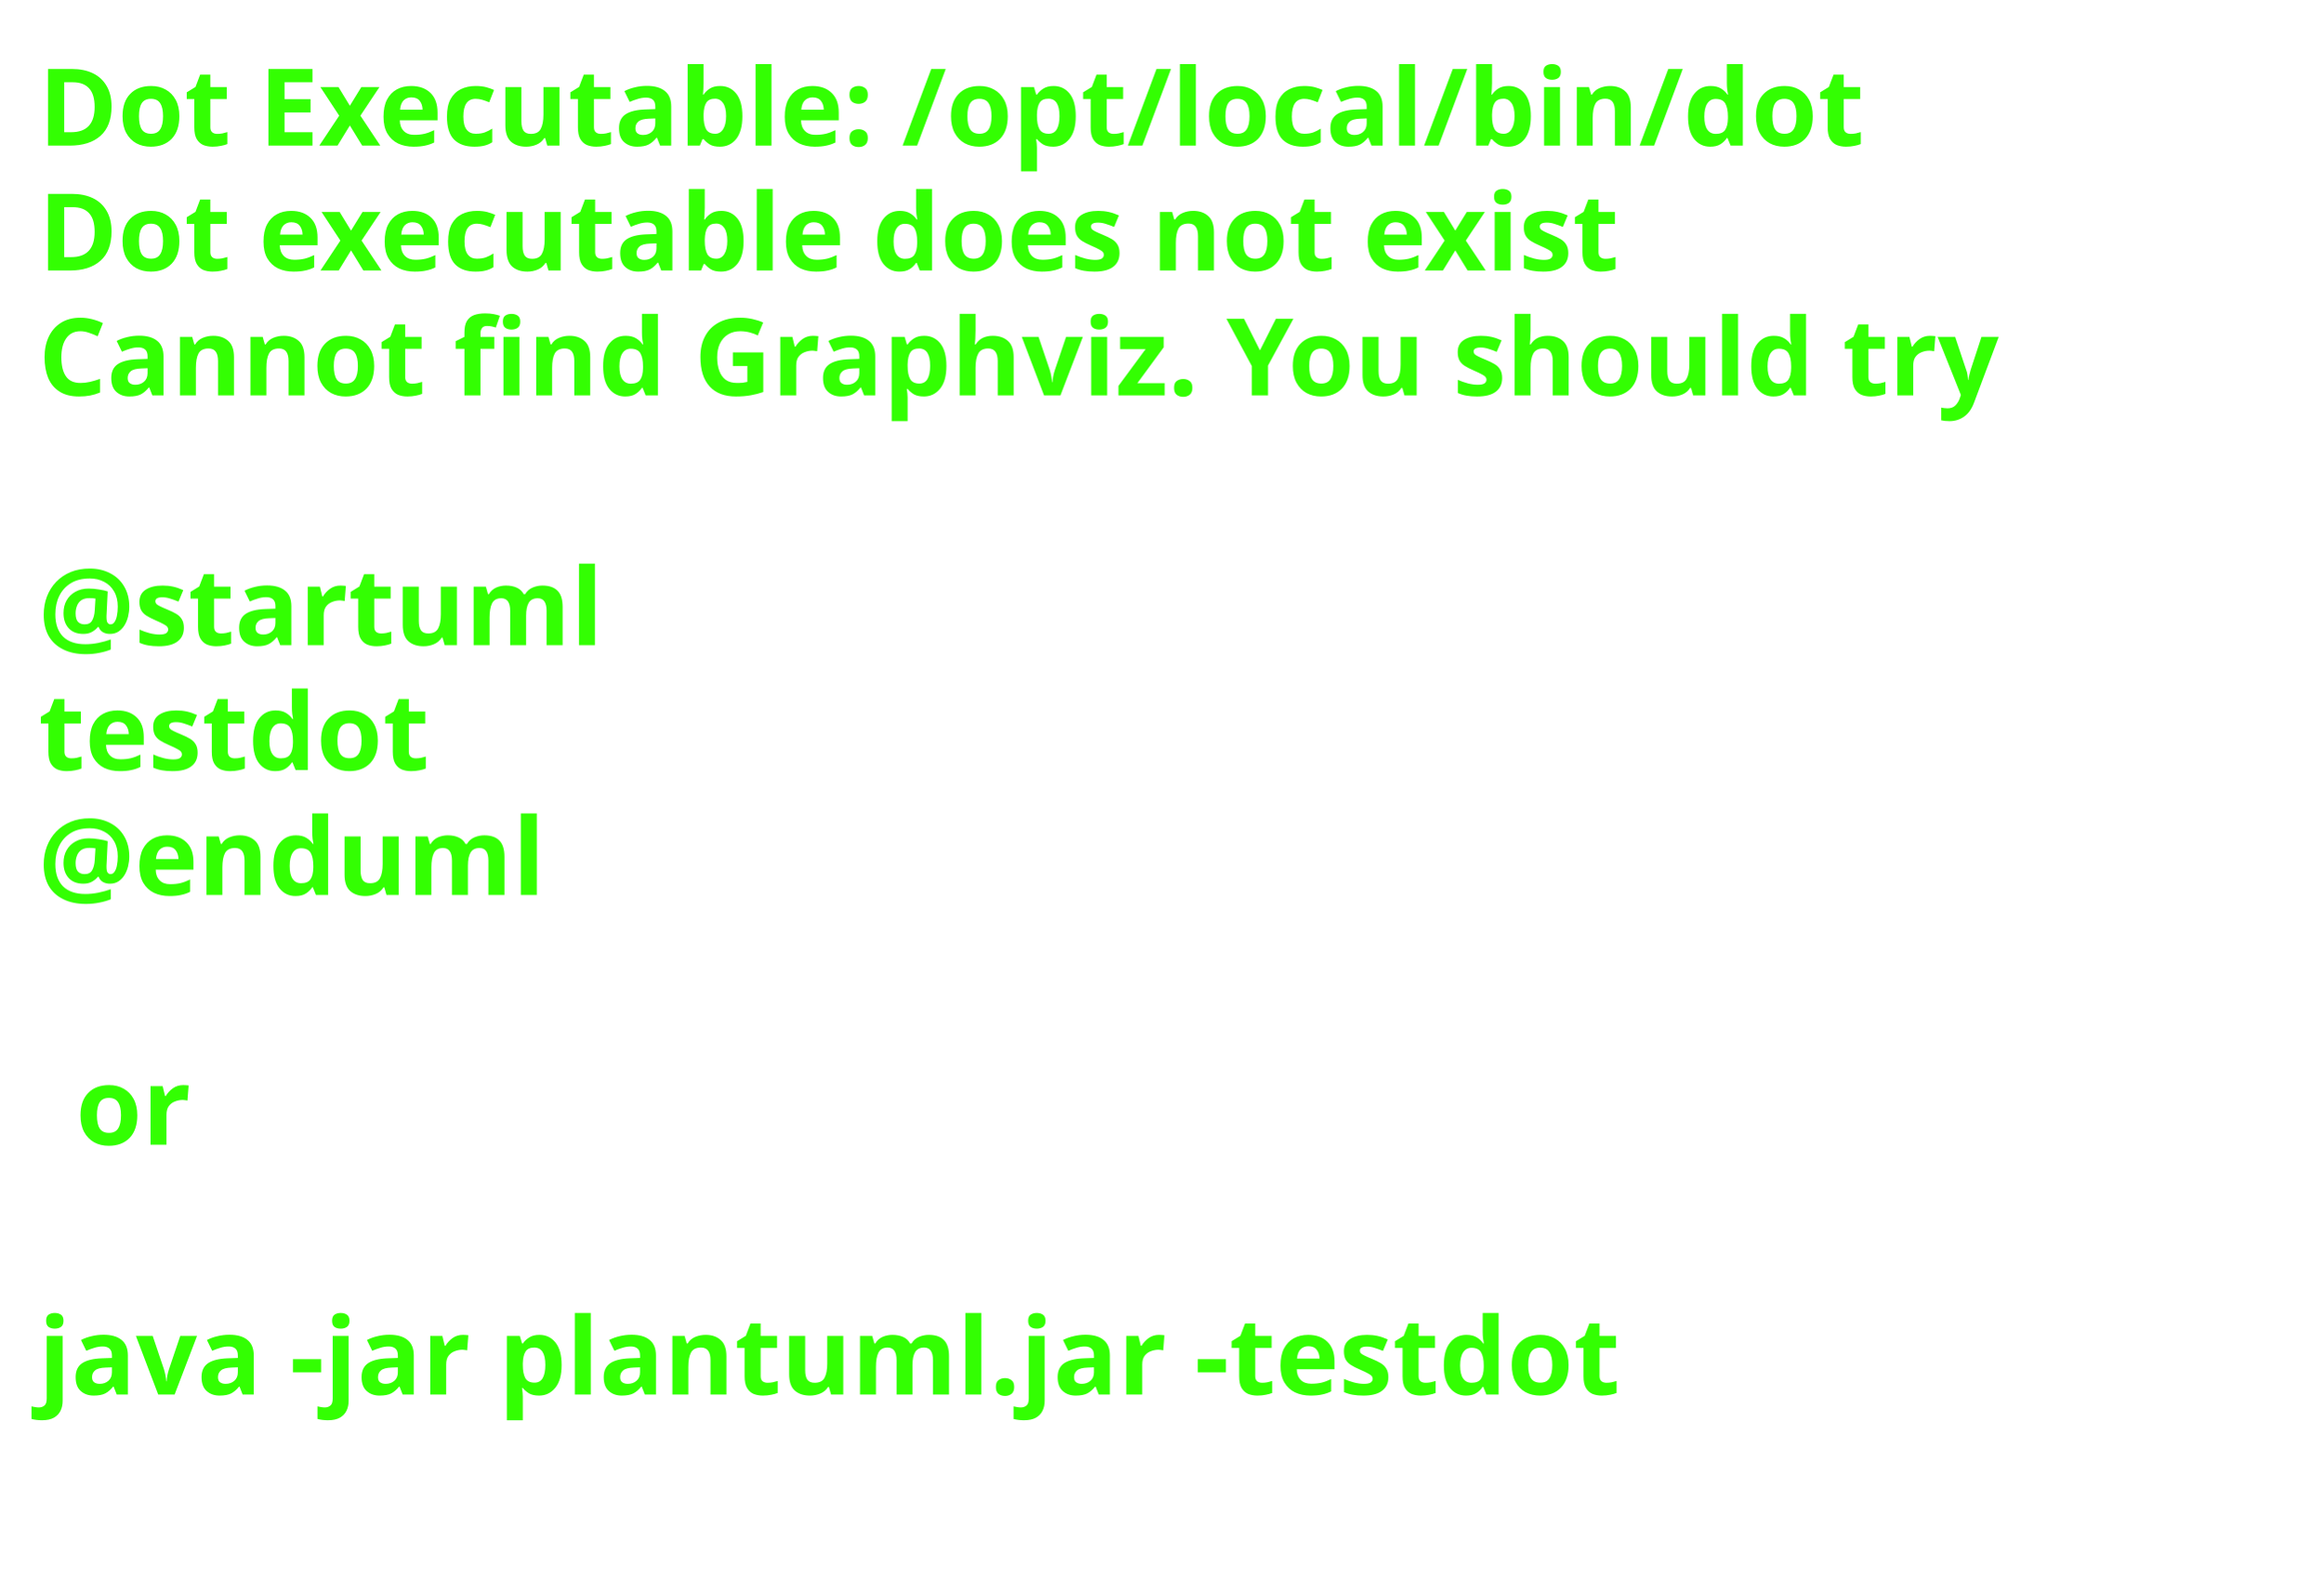
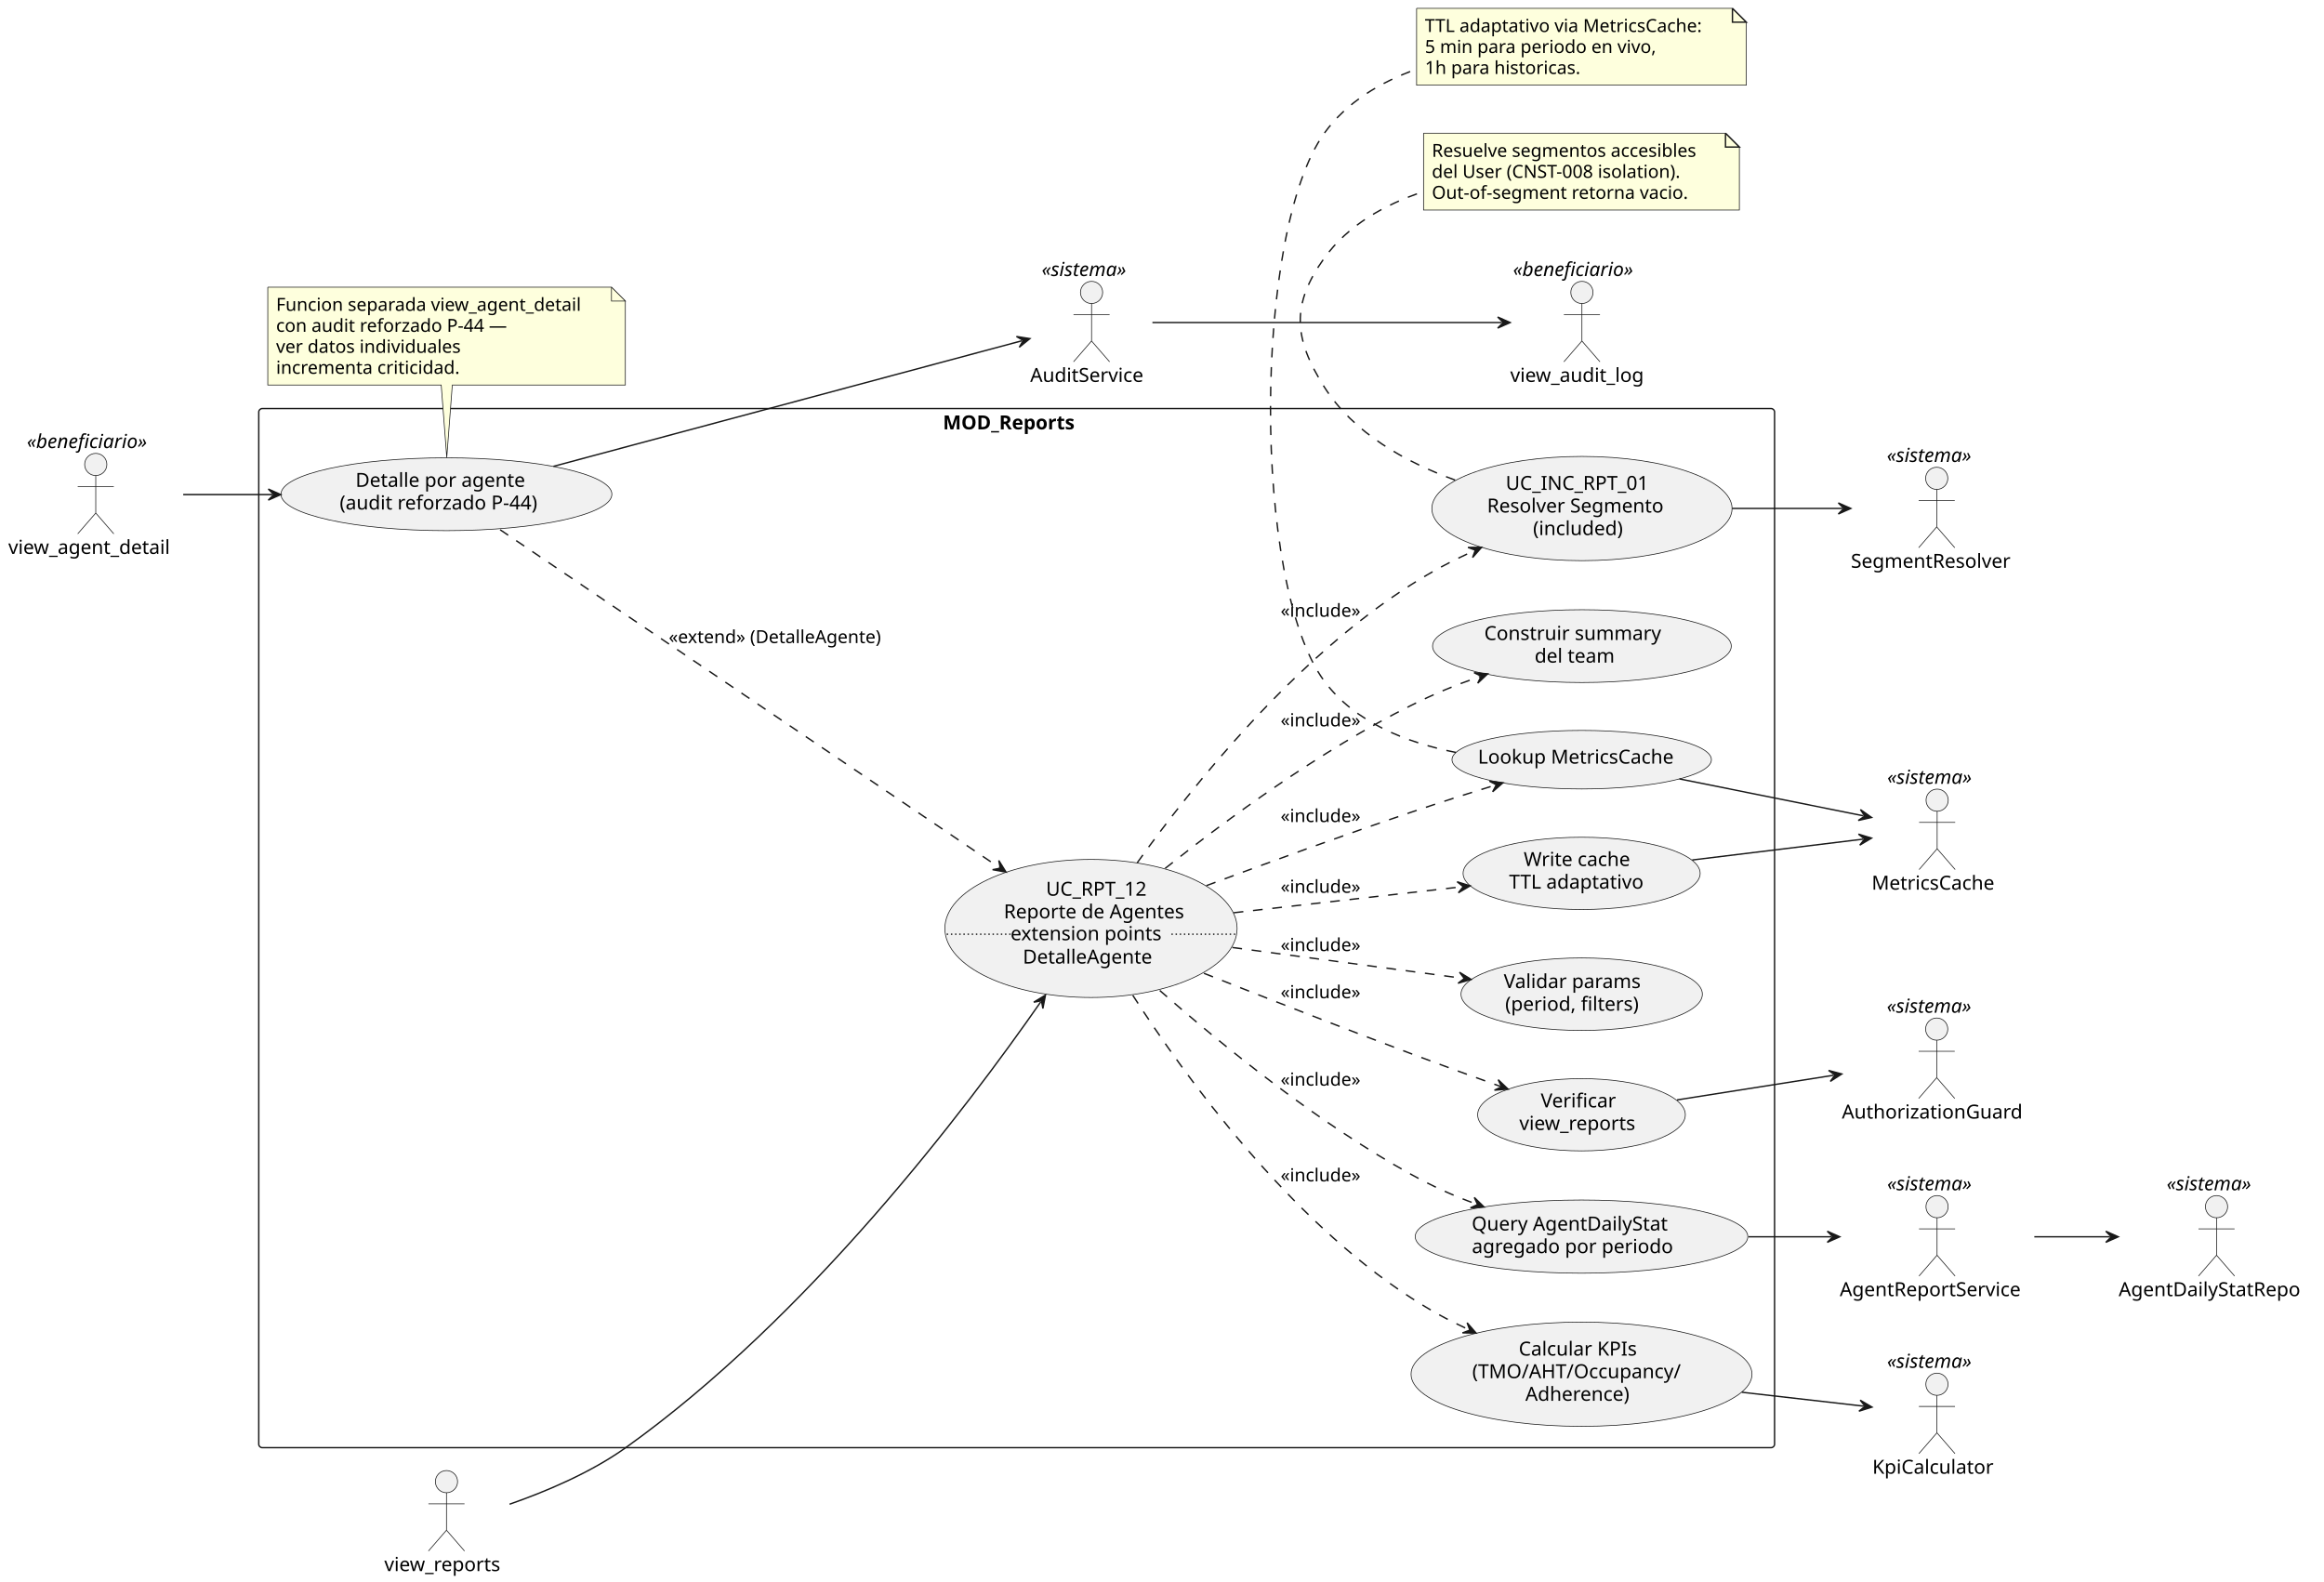
- <svg xmlns="http://www.w3.org/2000/svg" contentStyleType="text/css" height="206px" preserveAspectRatio="none" style="width:303px;height:206px;background:#FFFFFF;" version="1.1" viewBox="0 0 303 206" width="303px" zoomAndPan="magnify">
+ <svg xmlns="http://www.w3.org/2000/svg" contentStyleType="text/css" height="1140px" preserveAspectRatio="none" style="width:1675px;height:1140px;background:#FFFFFF;" version="1.1" viewBox="0 0 1675 1140" width="1675px" zoomAndPan="magnify">
  <defs />
  <g>
-     <text fill="#33FF02" font-family="sans-serif" font-size="14" font-weight="bold" lengthAdjust="spacing" textLength="264.954" x="5" y="19">Dot Executable: /opt/local/bin/dot</text>
-     <text fill="#33FF02" font-family="sans-serif" font-size="14" font-weight="bold" lengthAdjust="spacing" textLength="236.264" x="5" y="35.297">Dot executable does not exist</text>
-     <text fill="#33FF02" font-family="sans-serif" font-size="14" font-weight="bold" lengthAdjust="spacing" textLength="291.587" x="5" y="51.594">Cannot find Graphviz. You should try</text>
-     <text fill="#33FF02" font-family="sans-serif" font-size="14" font-weight="bold" lengthAdjust="spacing" textLength="4.874" x="5" y="67.891"> </text>
-     <text fill="#33FF02" font-family="sans-serif" font-size="14" font-weight="bold" lengthAdjust="spacing" textLength="81.423" x="5" y="84.188">@startuml</text>
-     <text fill="#33FF02" font-family="sans-serif" font-size="14" font-weight="bold" lengthAdjust="spacing" textLength="57.545" x="5" y="100.484">testdot</text>
-     <text fill="#33FF02" font-family="sans-serif" font-size="14" font-weight="bold" lengthAdjust="spacing" textLength="72.837" x="5" y="116.781">@enduml</text>
-     <text fill="#33FF02" font-family="sans-serif" font-size="14" font-weight="bold" lengthAdjust="spacing" textLength="4.874" x="5" y="133.078"> </text>
-     <text fill="#33FF02" font-family="sans-serif" font-size="14" font-weight="bold" lengthAdjust="spacing" textLength="16.523" x="9.874" y="149.375">or</text>
-     <text fill="#33FF02" font-family="sans-serif" font-size="14" font-weight="bold" lengthAdjust="spacing" textLength="4.874" x="5" y="165.672"> </text>
-     <text fill="#33FF02" font-family="sans-serif" font-size="14" font-weight="bold" lengthAdjust="spacing" textLength="234.507" x="5" y="181.969">java -jar plantuml.jar -testdot</text>
-     <text fill="#33FF02" font-family="sans-serif" font-size="14" font-weight="bold" lengthAdjust="spacing" textLength="4.874" x="5" y="198.266"> </text>
+     <g id="cluster_MOD_Reports">
+       <rect fill="none" height="749" rx="2.5" ry="2.5" style="stroke:#181818;stroke-width:1.0;" width="1092.5" x="186.5" y="294.5" />
+       <text fill="#000000" font-family="sans-serif" font-size="14" font-weight="bold" lengthAdjust="spacing" textLength="106.299" x="679.601" y="309.495">MOD_Reports</text>
+     </g>
+     <g id="elem_UC_RPT_12">
+       <ellipse cx="786.317" cy="669.258" fill="#F1F1F1" rx="105.317" ry="49.758" style="stroke:#181818;stroke-width:0.5;" />
+       <text fill="#000000" font-family="sans-serif" font-size="14" lengthAdjust="spacing" textLength="78.559" x="753.901" y="645.659">UC_RPT_12</text>
+       <text fill="#000000" font-family="sans-serif" font-size="14" lengthAdjust="spacing" textLength="139.398" x="723.481" y="661.956">Reporte de Agentes</text>
+       <text fill="#000000" font-family="sans-serif" font-size="14" lengthAdjust="spacing" textLength="99.907" x="737.208" y="694.55">DetalleAgente</text>
+       <line style="stroke:#181818;stroke-width:1.0;stroke-dasharray:1.0,2.0;" x1="682.367" x2="728.345" y1="673.406" y2="673.406" />
+       <text fill="#000000" font-family="sans-serif" font-size="14" lengthAdjust="spacing" textLength="115.944" x="728.345" y="677.753">extension points</text>
+       <line style="stroke:#181818;stroke-width:1.0;stroke-dasharray:1.0,2.0;" x1="844.289" x2="890.267" y1="673.406" y2="673.406" />
+     </g>
+     <g id="elem_UC_INC_RPT_01">
+       <ellipse cx="1140.189" cy="366.571" fill="#F1F1F1" rx="108.189" ry="37.571" style="stroke:#181818;stroke-width:0.5;" />
+       <text fill="#000000" font-family="sans-serif" font-size="14" lengthAdjust="spacing" textLength="109.936" x="1085.221" y="353.121">UC_INC_RPT_01</text>
+       <text fill="#000000" font-family="sans-serif" font-size="14" lengthAdjust="spacing" textLength="136.76" x="1071.809" y="369.418">Resolver Segmento</text>
+       <text fill="#000000" font-family="sans-serif" font-size="14" lengthAdjust="spacing" textLength="70.533" x="1104.922" y="385.714">(included)</text>
+     </g>
+     <g id="elem_VERIFICAR_AGR">
+       <ellipse cx="1139.841" cy="803.547" fill="#F1F1F1" rx="74.841" ry="26.047" style="stroke:#181818;stroke-width:0.5;" />
+       <text fill="#000000" font-family="sans-serif" font-size="14" lengthAdjust="spacing" textLength="58.687" x="1110.498" y="798.245">Verificar</text>
+       <text fill="#000000" font-family="sans-serif" font-size="14" lengthAdjust="spacing" textLength="89.599" x="1095.042" y="814.542">view_reports</text>
+     </g>
+     <g id="elem_VALIDAR_PARAMS">
+       <ellipse cx="1139.988" cy="716.632" fill="#F1F1F1" rx="86.988" ry="26.132" style="stroke:#181818;stroke-width:0.5;" />
+       <text fill="#000000" font-family="sans-serif" font-size="14" lengthAdjust="spacing" textLength="106.34" x="1083.818" y="712.231">Validar params</text>
+       <text fill="#000000" font-family="sans-serif" font-size="14" lengthAdjust="spacing" textLength="104.282" x="1084.847" y="728.528">(period, filters)</text>
+     </g>
+     <g id="elem_CACHE_LOOKUP">
+       <ellipse cx="1139.993" cy="547.598" fill="#F1F1F1" rx="93.493" ry="21.099" style="stroke:#181818;stroke-width:0.5;" />
+       <text fill="#000000" font-family="sans-serif" font-size="14" lengthAdjust="spacing" textLength="149.605" x="1065.19" y="550.445">Lookup MetricsCache</text>
+     </g>
+     <g id="elem_QUERY_REPO">
+       <ellipse cx="1139.872" cy="891.375" fill="#F1F1F1" rx="119.872" ry="26.375" style="stroke:#181818;stroke-width:0.5;" />
+       <text fill="#000000" font-family="sans-serif" font-size="14" lengthAdjust="spacing" textLength="152.305" x="1060.72" y="886.974">Query AgentDailyStat</text>
+       <text fill="#000000" font-family="sans-serif" font-size="14" lengthAdjust="spacing" textLength="152.024" x="1060.86" y="903.27">agregado por periodo</text>
+     </g>
+     <g id="elem_CALCULAR_KPIS">
+       <ellipse cx="1139.874" cy="990.571" fill="#F1F1F1" rx="122.874" ry="37.571" style="stroke:#181818;stroke-width:0.5;" />
+       <text fill="#000000" font-family="sans-serif" font-size="14" lengthAdjust="spacing" textLength="90.535" x="1094.606" y="977.121">Calcular KPIs</text>
+       <text fill="#000000" font-family="sans-serif" font-size="14" lengthAdjust="spacing" textLength="157.527" x="1061.11" y="993.418">(TMO/AHT/Occupancy/</text>
+       <text fill="#000000" font-family="sans-serif" font-size="14" lengthAdjust="spacing" textLength="80.965" x="1099.391" y="1009.714">Adherence)</text>
+     </g>
+     <g id="elem_CONSTRUIR_SUMMARY">
+       <ellipse cx="1140.159" cy="465.74" fill="#F1F1F1" rx="107.659" ry="26.24" style="stroke:#181818;stroke-width:0.5;" />
+       <text fill="#000000" font-family="sans-serif" font-size="14" lengthAdjust="spacing" textLength="134.784" x="1069.766" y="461.339">Construir summary</text>
+       <text fill="#000000" font-family="sans-serif" font-size="14" lengthAdjust="spacing" textLength="62.159" x="1106.079" y="477.636">del team</text>
+     </g>
+     <g id="elem_CACHE_WRITE">
+       <ellipse cx="1139.937" cy="629.547" fill="#F1F1F1" rx="85.437" ry="26.047" style="stroke:#181818;stroke-width:0.5;" />
+       <text fill="#000000" font-family="sans-serif" font-size="14" lengthAdjust="spacing" textLength="83.501" x="1098.186" y="624.245">Write cache</text>
+       <text fill="#000000" font-family="sans-serif" font-size="14" lengthAdjust="spacing" textLength="104.583" x="1087.645" y="640.542">TTL adaptativo</text>
+     </g>
+     <g id="elem_DETALLE_AGENTE">
+       <ellipse cx="321.759" cy="356.252" fill="#F1F1F1" rx="119.259" ry="26.252" style="stroke:#181818;stroke-width:0.5;" />
+       <text fill="#000000" font-family="sans-serif" font-size="14" lengthAdjust="spacing" textLength="131.018" x="256.25" y="350.95">Detalle por agente</text>
+       <text fill="#000000" font-family="sans-serif" font-size="14" lengthAdjust="spacing" textLength="153.85" x="244.834" y="367.247">(audit reforzado P-44)</text>
+     </g>
+     <g id="elem_view_reports">
+       <ellipse cx="321.799" cy="1068" fill="#F1F1F1" rx="8" ry="8" style="stroke:#181818;stroke-width:0.5;" />
+       <path d="M321.799,1076 L321.799,1103 M308.799,1084 L334.799,1084 M321.799,1103 L308.799,1118 M321.799,1103 L334.799,1118 " fill="none" style="stroke:#181818;stroke-width:0.5;" />
+       <text fill="#000000" font-family="sans-serif" font-size="14" lengthAdjust="spacing" textLength="89.599" x="277" y="1132.495">view_reports</text>
+     </g>
+     <g id="elem_view_agent_detail">
+       <ellipse cx="69.014" cy="334.797" fill="#F1F1F1" rx="8" ry="8" style="stroke:#181818;stroke-width:0.5;" />
+       <path d="M69.014,342.797 L69.014,369.797 M56.014,350.797 L82.014,350.797 M69.014,369.797 L56.014,384.797 M69.014,369.797 L82.014,384.797 " fill="none" style="stroke:#181818;stroke-width:0.5;" />
+       <text fill="#000000" font-family="sans-serif" font-size="14" lengthAdjust="spacing" textLength="126.027" x="6" y="399.292">view_agent_detail</text>
+       <text fill="#000000" font-family="sans-serif" font-size="14" font-style="italic" lengthAdjust="spacing" textLength="99.312" x="19.357" y="322.995">«beneficiario»</text>
+     </g>
+     <g id="elem_view_audit_log">
+       <ellipse cx="1140.149" cy="210.797" fill="#F1F1F1" rx="8" ry="8" style="stroke:#181818;stroke-width:0.5;" />
+       <path d="M1140.149,218.797 L1140.149,245.797 M1127.149,226.797 L1153.149,226.797 M1140.149,245.797 L1127.149,260.797 M1140.149,245.797 L1153.149,260.797 " fill="none" style="stroke:#181818;stroke-width:0.5;" />
+       <text fill="#000000" font-family="sans-serif" font-size="14" lengthAdjust="spacing" textLength="103.298" x="1088.5" y="275.292">view_audit_log</text>
+       <text fill="#000000" font-family="sans-serif" font-size="14" font-style="italic" lengthAdjust="spacing" textLength="99.312" x="1090.493" y="198.995">«beneficiario»</text>
+     </g>
+     <g id="elem_AuthorizationGuard">
+       <ellipse cx="1395.856" cy="741.797" fill="#F1F1F1" rx="8" ry="8" style="stroke:#181818;stroke-width:0.5;" />
+       <path d="M1395.856,749.797 L1395.856,776.797 M1382.856,757.797 L1408.856,757.797 M1395.856,776.797 L1382.856,791.797 M1395.856,776.797 L1408.856,791.797 " fill="none" style="stroke:#181818;stroke-width:0.5;" />
+       <text fill="#000000" font-family="sans-serif" font-size="14" lengthAdjust="spacing" textLength="136.712" x="1327.5" y="806.292">AuthorizationGuard</text>
+       <text fill="#000000" font-family="sans-serif" font-size="14" font-style="italic" lengthAdjust="spacing" textLength="71.928" x="1359.892" y="729.995">«sistema»</text>
+     </g>
+     <g id="elem_SegmentResolver">
+       <ellipse cx="1395.872" cy="344.797" fill="#F1F1F1" rx="8" ry="8" style="stroke:#181818;stroke-width:0.5;" />
+       <path d="M1395.872,352.797 L1395.872,379.797 M1382.872,360.797 L1408.872,360.797 M1395.872,379.797 L1382.872,394.797 M1395.872,379.797 L1408.872,394.797 " fill="none" style="stroke:#181818;stroke-width:0.5;" />
+       <text fill="#000000" font-family="sans-serif" font-size="14" lengthAdjust="spacing" textLength="123.744" x="1334" y="409.292">SegmentResolver</text>
+       <text fill="#000000" font-family="sans-serif" font-size="14" font-style="italic" lengthAdjust="spacing" textLength="71.928" x="1359.908" y="332.995">«sistema»</text>
+     </g>
+     <g id="elem_AgentReportService">
+       <ellipse cx="1396.109" cy="869.797" fill="#F1F1F1" rx="8" ry="8" style="stroke:#181818;stroke-width:0.5;" />
+       <path d="M1396.109,877.797 L1396.109,904.797 M1383.109,885.797 L1409.109,885.797 M1396.109,904.797 L1383.109,919.797 M1396.109,904.797 L1409.109,919.797 " fill="none" style="stroke:#181818;stroke-width:0.5;" />
+       <text fill="#000000" font-family="sans-serif" font-size="14" lengthAdjust="spacing" textLength="140.219" x="1326" y="934.292">AgentReportService</text>
+       <text fill="#000000" font-family="sans-serif" font-size="14" font-style="italic" lengthAdjust="spacing" textLength="71.928" x="1360.146" y="857.995">«sistema»</text>
+     </g>
+     <g id="elem_AgentDailyStatRepo">
+       <ellipse cx="1597.55" cy="869.797" fill="#F1F1F1" rx="8" ry="8" style="stroke:#181818;stroke-width:0.5;" />
+       <path d="M1597.55,877.797 L1597.55,904.797 M1584.55,885.797 L1610.55,885.797 M1597.55,904.797 L1584.55,919.797 M1597.55,904.797 L1610.55,919.797 " fill="none" style="stroke:#181818;stroke-width:0.5;" />
+       <text fill="#000000" font-family="sans-serif" font-size="14" lengthAdjust="spacing" textLength="141.101" x="1527" y="934.292">AgentDailyStatRepo</text>
+       <text fill="#000000" font-family="sans-serif" font-size="14" font-style="italic" lengthAdjust="spacing" textLength="71.928" x="1561.586" y="857.995">«sistema»</text>
+     </g>
+     <g id="elem_KpiCalculator">
+       <ellipse cx="1396.025" cy="997.797" fill="#F1F1F1" rx="8" ry="8" style="stroke:#181818;stroke-width:0.5;" />
+       <path d="M1396.025,1005.797 L1396.025,1032.797 M1383.025,1013.797 L1409.025,1013.797 M1396.025,1032.797 L1383.025,1047.797 M1396.025,1032.797 L1409.025,1047.797 " fill="none" style="stroke:#181818;stroke-width:0.5;" />
+       <text fill="#000000" font-family="sans-serif" font-size="14" lengthAdjust="spacing" textLength="93.051" x="1349.5" y="1062.292">KpiCalculator</text>
+       <text fill="#000000" font-family="sans-serif" font-size="14" font-style="italic" lengthAdjust="spacing" textLength="71.928" x="1360.062" y="985.995">«sistema»</text>
+     </g>
+     <g id="elem_MetricsCache">
+       <ellipse cx="1396.178" cy="576.797" fill="#F1F1F1" rx="8" ry="8" style="stroke:#181818;stroke-width:0.5;" />
+       <path d="M1396.178,584.797 L1396.178,611.797 M1383.178,592.797 L1409.178,592.797 M1396.178,611.797 L1383.178,626.797 M1396.178,611.797 L1409.178,626.797 " fill="none" style="stroke:#181818;stroke-width:0.5;" />
+       <text fill="#000000" font-family="sans-serif" font-size="14" lengthAdjust="spacing" textLength="94.356" x="1349" y="641.292">MetricsCache</text>
+       <text fill="#000000" font-family="sans-serif" font-size="14" font-style="italic" lengthAdjust="spacing" textLength="71.928" x="1360.214" y="564.995">«sistema»</text>
+     </g>
+     <g id="elem_AuditService">
+       <ellipse cx="786.729" cy="210.797" fill="#F1F1F1" rx="8" ry="8" style="stroke:#181818;stroke-width:0.5;" />
+       <path d="M786.729,218.797 L786.729,245.797 M773.729,226.797 L799.729,226.797 M786.729,245.797 L773.729,260.797 M786.729,245.797 L799.729,260.797 " fill="none" style="stroke:#181818;stroke-width:0.5;" />
+       <text fill="#000000" font-family="sans-serif" font-size="14" lengthAdjust="spacing" textLength="88.457" x="742.5" y="275.292">AuditService</text>
+       <text fill="#000000" font-family="sans-serif" font-size="14" font-style="italic" lengthAdjust="spacing" textLength="71.928" x="750.765" y="198.995">«sistema»</text>
+     </g>
+     <g id="elem_GMN43">
+       <path d="M1026,96 L1026,151.398 L1253.635,151.398 L1253.635,106 L1243.635,96 L1026,96 " fill="#FEFFDD" style="stroke:#181818;stroke-width:0.5;" />
+       <path d="M1243.635,96 L1243.635,106 L1253.635,106 L1243.635,96 " fill="#FEFFDD" style="stroke:#181818;stroke-width:1.0;" />
+       <text fill="#000000" font-family="sans-serif" font-size="13" lengthAdjust="spacing" textLength="206.635" x="1032" y="113.067">Resuelve segmentos accesibles</text>
+       <text fill="#000000" font-family="sans-serif" font-size="13" lengthAdjust="spacing" textLength="195.482" x="1032" y="128.2">del User (CNST-008 isolation).</text>
+       <text fill="#000000" font-family="sans-serif" font-size="13" lengthAdjust="spacing" textLength="197.215" x="1032" y="143.333">Out-of-segment retorna vacio.</text>
+     </g>
+     <g id="elem_GMN46">
+       <path d="M1021,6 L1021,61.398 L1258.646,61.398 L1258.646,16 L1248.646,6 L1021,6 " fill="#FEFFDD" style="stroke:#181818;stroke-width:0.5;" />
+       <path d="M1248.646,6 L1248.646,16 L1258.646,16 L1248.646,6 " fill="#FEFFDD" style="stroke:#181818;stroke-width:1.0;" />
+       <text fill="#000000" font-family="sans-serif" font-size="13" lengthAdjust="spacing" textLength="216.645" x="1027" y="23.067">TTL adaptativo via MetricsCache:</text>
+       <text fill="#000000" font-family="sans-serif" font-size="13" lengthAdjust="spacing" textLength="179.664" x="1027" y="38.2">5 min para periodo en vivo,</text>
+       <text fill="#000000" font-family="sans-serif" font-size="13" lengthAdjust="spacing" textLength="120.955" x="1027" y="53.333">1h para historicas.</text>
+     </g>
+     <g id="elem_GMN49">
+       <path d="M193,207 L193,277.531 A0,0 0 0 0 193,277.531 L318,277.531 L322,329.78 L326,277.531 L450.717,277.531 A0,0 0 0 0 450.717,277.531 L450.717,217 L440.717,207 L193,207 A0,0 0 0 0 193,207 " fill="#FEFFDD" style="stroke:#181818;stroke-width:0.5;" />
+       <path d="M440.717,207 L440.717,217 L450.717,217 L440.717,207 " fill="#FEFFDD" style="stroke:#181818;stroke-width:0.5;" />
+       <text fill="#000000" font-family="sans-serif" font-size="13" lengthAdjust="spacing" textLength="236.717" x="199" y="224.067">Funcion separada view_agent_detail</text>
+       <text fill="#000000" font-family="sans-serif" font-size="13" lengthAdjust="spacing" textLength="177.322" x="199" y="239.2">con audit reforzado P-44 —</text>
+       <text fill="#000000" font-family="sans-serif" font-size="13" lengthAdjust="spacing" textLength="143.203" x="199" y="254.333">ver datos individuales</text>
+       <text fill="#000000" font-family="sans-serif" font-size="13" lengthAdjust="spacing" textLength="142.613" x="199" y="269.465">incrementa criticidad.</text>
+     </g>
+     <g id="link_view_reports_UC_RPT_12">
+       <path d="M367.26,1084.27 C393.13,1075.26 425.58,1061.65 451,1043.5 C582.68,949.46 695.94,799.913 750.08,722.213 " fill="none" id="view_reports-to-UC_RPT_12" style="stroke:#181818;stroke-width:1.0;" />
+       <polygon fill="#181818" points="753.51,717.29,745.083,722.388,750.652,721.392,751.647,726.961,753.51,717.29" style="stroke:#181818;stroke-width:1.0;" />
+     </g>
+     <g id="link_view_agent_detail_DETALLE_AGENTE">
+       <path d="M132.04,356.5 C153.39,356.5 172.05,356.5 196.37,356.5 " fill="none" id="view_agent_detail-to-DETALLE_AGENTE" style="stroke:#181818;stroke-width:1.0;" />
+       <polygon fill="#181818" points="202.37,356.5,193.37,352.5,197.37,356.5,193.37,360.5,202.37,356.5" style="stroke:#181818;stroke-width:1.0;" />
+     </g>
+     <g id="link_UC_RPT_12_VERIFICAR_AGR">
+       <path d="M867.75,701.59 C911.71,719.02 967.23,740.77 1017,759.5 C1039.86,768.1 1059.611,775.298 1081.291,783.058 " fill="none" id="UC_RPT_12-to-VERIFICAR_AGR" style="stroke:#181818;stroke-width:1.0;stroke-dasharray:7.0,7.0;" />
+       <polygon fill="#181818" points="1086.94,785.08,1079.814,778.281,1082.233,783.395,1077.119,785.813,1086.94,785.08" style="stroke:#181818;stroke-width:1.0;" />
+       <text fill="#000000" font-family="sans-serif" font-size="13" lengthAdjust="spacing" textLength="63.007" x="923" y="719.567">«include»</text>
+     </g>
+     <g id="link_UC_RPT_12_UC_INC_RPT_01">
+       <path d="M819.63,621.92 C859.63,566.19 933.01,474.72 1017,421.5 C1032.8,411.49 1045.264,404.836 1062.424,396.986 " fill="none" id="UC_RPT_12-to-UC_INC_RPT_01" style="stroke:#181818;stroke-width:1.0;stroke-dasharray:7.0,7.0;" />
+       <polygon fill="#181818" points="1067.88,394.49,1058.032,394.596,1063.333,396.57,1061.36,401.871,1067.88,394.49" style="stroke:#181818;stroke-width:1.0;" />
+       <text fill="#000000" font-family="sans-serif" font-size="13" lengthAdjust="spacing" textLength="63.007" x="923" y="444.567">«include»</text>
+     </g>
+     <g id="link_UC_RPT_12_VALIDAR_PARAMS">
+       <path d="M888.23,682.97 C942.9,690.28 1003.553,698.384 1054.373,705.184 " fill="none" id="UC_RPT_12-to-VALIDAR_PARAMS" style="stroke:#181818;stroke-width:1.0;stroke-dasharray:7.0,7.0;" />
+       <polygon fill="#181818" points="1060.32,705.98,1051.93,700.822,1055.364,705.317,1050.869,708.751,1060.32,705.98" style="stroke:#181818;stroke-width:1.0;" />
+       <text fill="#000000" font-family="sans-serif" font-size="13" lengthAdjust="spacing" textLength="63.007" x="923" y="685.567">«include»</text>
+     </g>
+     <g id="link_UC_RPT_12_CACHE_LOOKUP">
+       <path d="M869.48,638.39 C913.1,622.12 967.77,602.17 1017,585.5 C1038.54,578.21 1056.656,572.426 1077.506,566.006 " fill="none" id="UC_RPT_12-to-CACHE_LOOKUP" style="stroke:#181818;stroke-width:1.0;stroke-dasharray:7.0,7.0;" />
+       <polygon fill="#181818" points="1083.24,564.24,1073.461,563.066,1078.461,565.711,1075.816,570.711,1083.24,564.24" style="stroke:#181818;stroke-width:1.0;" />
+       <text fill="#000000" font-family="sans-serif" font-size="13" lengthAdjust="spacing" textLength="63.007" x="923" y="592.567">«include»</text>
+     </g>
+     <g id="link_UC_RPT_12_QUERY_REPO">
+       <path d="M835.89,713.96 C880.34,752.98 949.38,809.18 1017,846.5 C1033.41,855.55 1046.377,861.378 1064.007,867.938 " fill="none" id="UC_RPT_12-to-QUERY_REPO" style="stroke:#181818;stroke-width:1.0;stroke-dasharray:7.0,7.0;" />
+       <polygon fill="#181818" points="1069.63,870.03,1062.59,863.143,1064.944,868.286,1059.8,870.64,1069.63,870.03" style="stroke:#181818;stroke-width:1.0;" />
+       <text fill="#000000" font-family="sans-serif" font-size="13" lengthAdjust="spacing" textLength="63.007" x="923" y="782.567">«include»</text>
+     </g>
+     <g id="link_UC_RPT_12_CALCULAR_KPIS">
+       <path d="M816.45,717.45 C854.94,777.18 928.51,878.31 1017,935.5 C1031.54,944.9 1042.514,950.941 1058.464,958.391 " fill="none" id="UC_RPT_12-to-CALCULAR_KPIS" style="stroke:#181818;stroke-width:1.0;stroke-dasharray:7.0,7.0;" />
+       <polygon fill="#181818" points="1063.9,960.93,1057.438,953.497,1059.37,958.814,1054.053,960.745,1063.9,960.93" style="stroke:#181818;stroke-width:1.0;" />
+       <text fill="#000000" font-family="sans-serif" font-size="13" lengthAdjust="spacing" textLength="63.007" x="923" y="851.567">«include»</text>
+     </g>
+     <g id="link_UC_RPT_12_CONSTRUIR_SUMMARY">
+       <path d="M839.8,625.94 C884.54,590.4 951.87,540.95 1017,508.5 C1034.39,499.84 1048.289,494.107 1066.579,487.687 " fill="none" id="UC_RPT_12-to-CONSTRUIR_SUMMARY" style="stroke:#181818;stroke-width:1.0;stroke-dasharray:7.0,7.0;" />
+       <polygon fill="#181818" points="1072.24,485.7,1062.423,484.907,1067.522,487.356,1065.073,492.455,1072.24,485.7" style="stroke:#181818;stroke-width:1.0;" />
+       <text fill="#000000" font-family="sans-serif" font-size="13" lengthAdjust="spacing" textLength="63.007" x="923" y="523.567">«include»</text>
+     </g>
+     <g id="link_UC_RPT_12_CACHE_WRITE">
+       <path d="M889.17,657.93 C943.41,651.76 1003.198,644.958 1053.639,639.218 " fill="none" id="UC_RPT_12-to-CACHE_WRITE" style="stroke:#181818;stroke-width:1.0;stroke-dasharray:7.0,7.0;" />
+       <polygon fill="#181818" points="1059.6,638.54,1050.205,635.583,1054.632,639.105,1051.11,643.532,1059.6,638.54" style="stroke:#181818;stroke-width:1.0;" />
+       <text fill="#000000" font-family="sans-serif" font-size="13" lengthAdjust="spacing" textLength="63.007" x="923" y="643.567">«include»</text>
+     </g>
+     <g id="link_DETALLE_AGENTE_UC_RPT_12">
+       <path d="M360.46,381.85 C440.35,435.92 623.111,559.597 720.121,625.257 " fill="none" id="DETALLE_AGENTE-to-UC_RPT_12" style="stroke:#181818;stroke-width:1.0;stroke-dasharray:7.0,7.0;" />
+       <polygon fill="#181818" points="725.09,628.62,719.879,620.263,720.949,625.817,715.395,626.888,725.09,628.62" style="stroke:#181818;stroke-width:1.0;" />
+       <text fill="#000000" font-family="sans-serif" font-size="13" lengthAdjust="spacing" textLength="168.232" x="482" y="463.567">«extend» (DetalleAgente)</text>
+     </g>
+     <g id="link_VERIFICAR_AGR_AuthorizationGuard">
+       <path d="M1208.73,792.83 C1245.47,787.05 1284.813,780.853 1321.533,775.073 " fill="none" id="VERIFICAR_AGR-to-AuthorizationGuard" style="stroke:#181818;stroke-width:1.0;" />
+       <polygon fill="#181818" points="1327.46,774.14,1317.947,771.588,1322.521,774.918,1319.191,779.491,1327.46,774.14" style="stroke:#181818;stroke-width:1.0;" />
+     </g>
+     <g id="link_UC_INC_RPT_01_SegmentResolver">
+       <path d="M1248.35,366.5 C1277.6,366.5 1302.27,366.5 1327.95,366.5 " fill="none" id="UC_INC_RPT_01-to-SegmentResolver" style="stroke:#181818;stroke-width:1.0;" />
+       <polygon fill="#181818" points="1333.95,366.5,1324.95,362.5,1328.95,366.5,1324.95,370.5,1333.95,366.5" style="stroke:#181818;stroke-width:1.0;" />
+     </g>
+     <g id="link_QUERY_REPO_AgentReportService">
+       <path d="M1260.19,891.5 C1282.75,891.5 1299.63,891.5 1319.99,891.5 " fill="none" id="QUERY_REPO-to-AgentReportService" style="stroke:#181818;stroke-width:1.0;" />
+       <polygon fill="#181818" points="1325.99,891.5,1316.99,887.5,1320.99,891.5,1316.99,895.5,1325.99,891.5" style="stroke:#181818;stroke-width:1.0;" />
+     </g>
+     <g id="link_AgentReportService_AgentDailyStatRepo">
+       <path d="M1466.22,891.5 C1485.8,891.5 1501.12,891.5 1520.73,891.5 " fill="none" id="AgentReportService-to-AgentDailyStatRepo" style="stroke:#181818;stroke-width:1.0;" />
+       <polygon fill="#181818" points="1526.73,891.5,1517.73,887.5,1521.73,891.5,1517.73,895.5,1526.73,891.5" style="stroke:#181818;stroke-width:1.0;" />
+     </g>
+     <g id="link_CALCULAR_KPIS_KpiCalculator">
+       <path d="M1255.37,1003.56 C1288.55,1007.35 1316.929,1010.591 1343.259,1013.591 " fill="none" id="CALCULAR_KPIS-to-KpiCalculator" style="stroke:#181818;stroke-width:1.0;" />
+       <polygon fill="#181818" points="1349.22,1014.27,1340.731,1009.277,1344.252,1013.704,1339.825,1017.225,1349.22,1014.27" style="stroke:#181818;stroke-width:1.0;" />
+     </g>
+     <g id="link_CACHE_LOOKUP_MetricsCache">
+       <path d="M1210.41,561.44 C1254.47,570.28 1304.387,580.309 1343.047,588.069 " fill="none" id="CACHE_LOOKUP-to-MetricsCache" style="stroke:#181818;stroke-width:1.0;" />
+       <polygon fill="#181818" points="1348.93,589.25,1340.893,583.557,1344.028,588.266,1339.319,591.401,1348.93,589.25" style="stroke:#181818;stroke-width:1.0;" />
+     </g>
+     <g id="link_CACHE_WRITE_MetricsCache">
+       <path d="M1219.63,619.9 C1262.03,614.73 1306.924,609.246 1342.924,604.856 " fill="none" id="CACHE_WRITE-to-MetricsCache" style="stroke:#181818;stroke-width:1.0;" />
+       <polygon fill="#181818" points="1348.88,604.13,1339.462,601.249,1343.917,604.735,1340.43,609.19,1348.88,604.13" style="stroke:#181818;stroke-width:1.0;" />
+     </g>
+     <g id="link_DETALLE_AGENTE_AuditService">
+       <path d="M398.85,336.16 C496.75,309.92 658.005,266.684 736.515,245.634 " fill="none" id="DETALLE_AGENTE-to-AuditService" style="stroke:#181818;stroke-width:1.0;" />
+       <polygon fill="#181818" points="742.31,244.08,732.581,242.547,737.481,245.375,734.653,250.274,742.31,244.08" style="stroke:#181818;stroke-width:1.0;" />
+     </g>
+     <g id="link_AuditService_view_audit_log">
+       <path d="M830.6,232.5 C895.77,232.5 1013.12,232.5 1082.44,232.5 " fill="none" id="AuditService-to-view_audit_log" style="stroke:#181818;stroke-width:1.0;" />
+       <polygon fill="#181818" points="1088.44,232.5,1079.44,228.5,1083.44,232.5,1079.44,236.5,1088.44,232.5" style="stroke:#181818;stroke-width:1.0;" />
+     </g>
+     <g id="link_UC_INC_RPT_01_GMN43">
+       <path d="M1048.76,346.04 C1013.01,333.08 975.57,312.23 954.5,279 C932.37,244.09 930.39,219.57 954.5,186 C971.55,162.26 998.08,147.42 1025.79,138.18 " fill="none" id="UC_INC_RPT_01-GMN43" style="stroke:#181818;stroke-width:1.0;stroke-dasharray:7.0,7.0;" />
+     </g>
+     <g id="link_CACHE_LOOKUP_GMN46">
+       <path d="M1049.32,542.37 C1013.89,535.37 976.54,520.76 954.5,491 C902.25,420.47 903.29,167.29 954.5,96 C970.56,73.64 995.03,59.18 1020.97,49.85 " fill="none" id="CACHE_LOOKUP-GMN46" style="stroke:#181818;stroke-width:1.0;stroke-dasharray:7.0,7.0;" />
+     </g>
  </g>
</svg>
